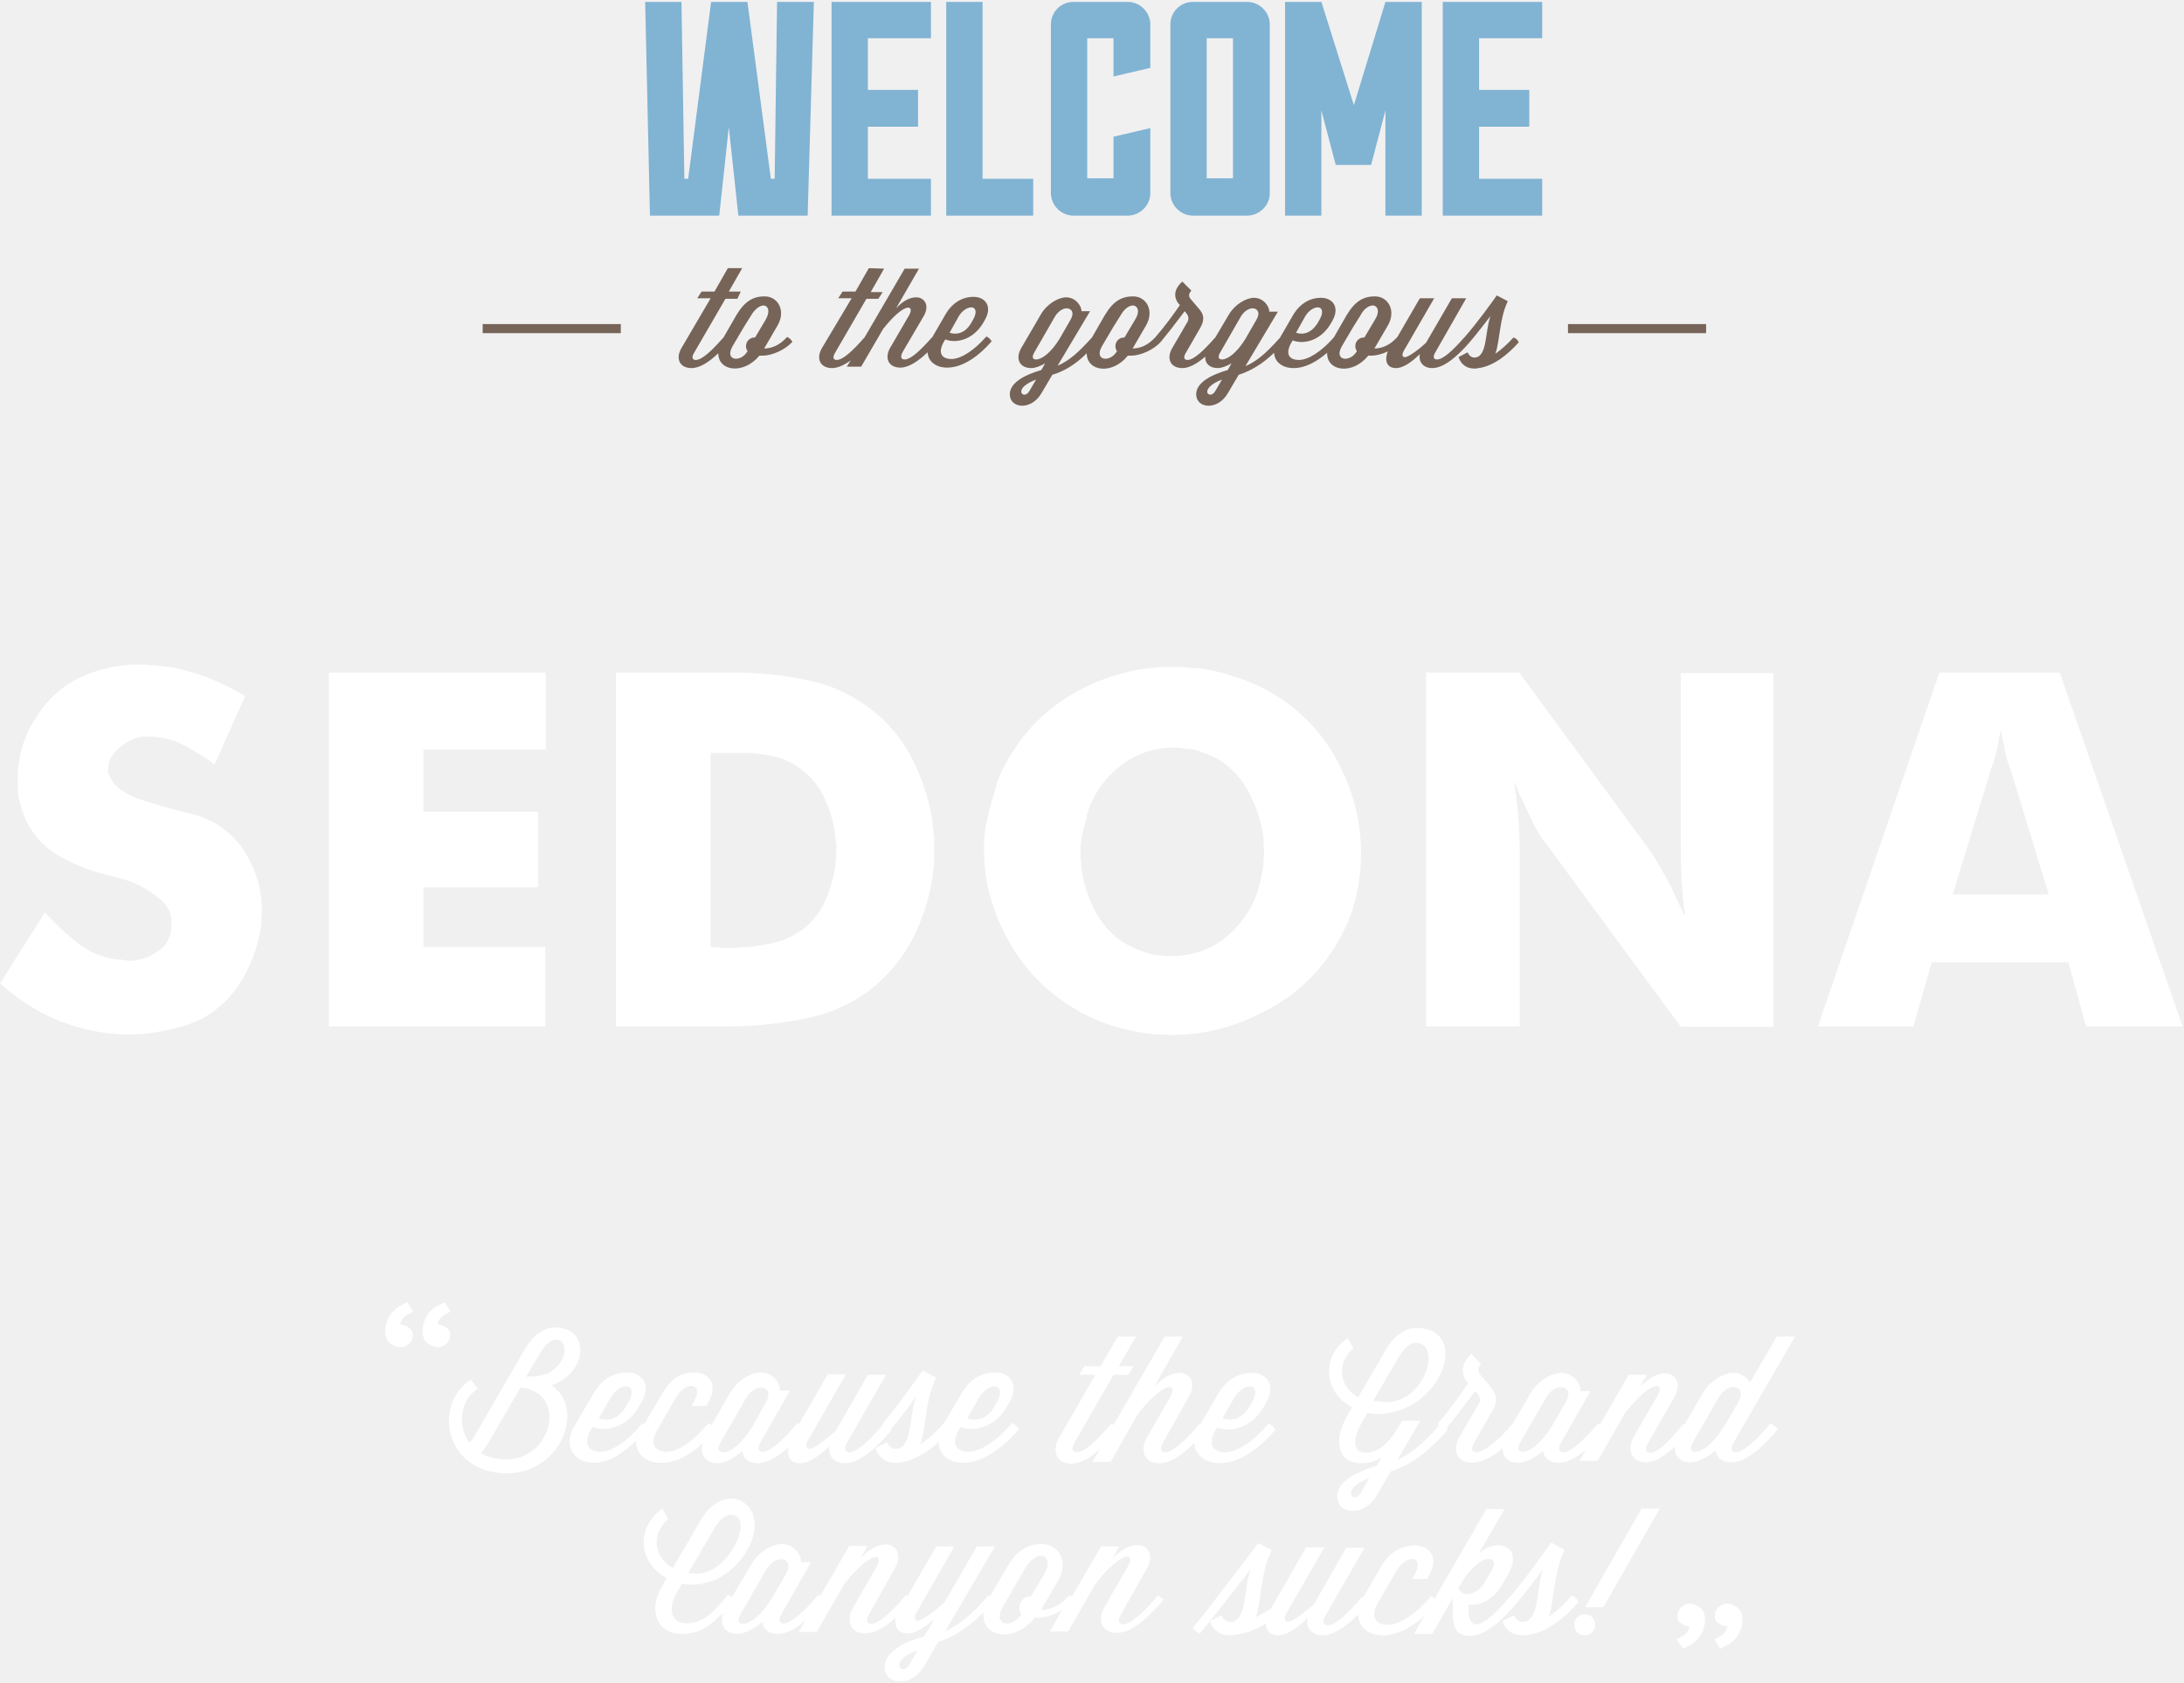
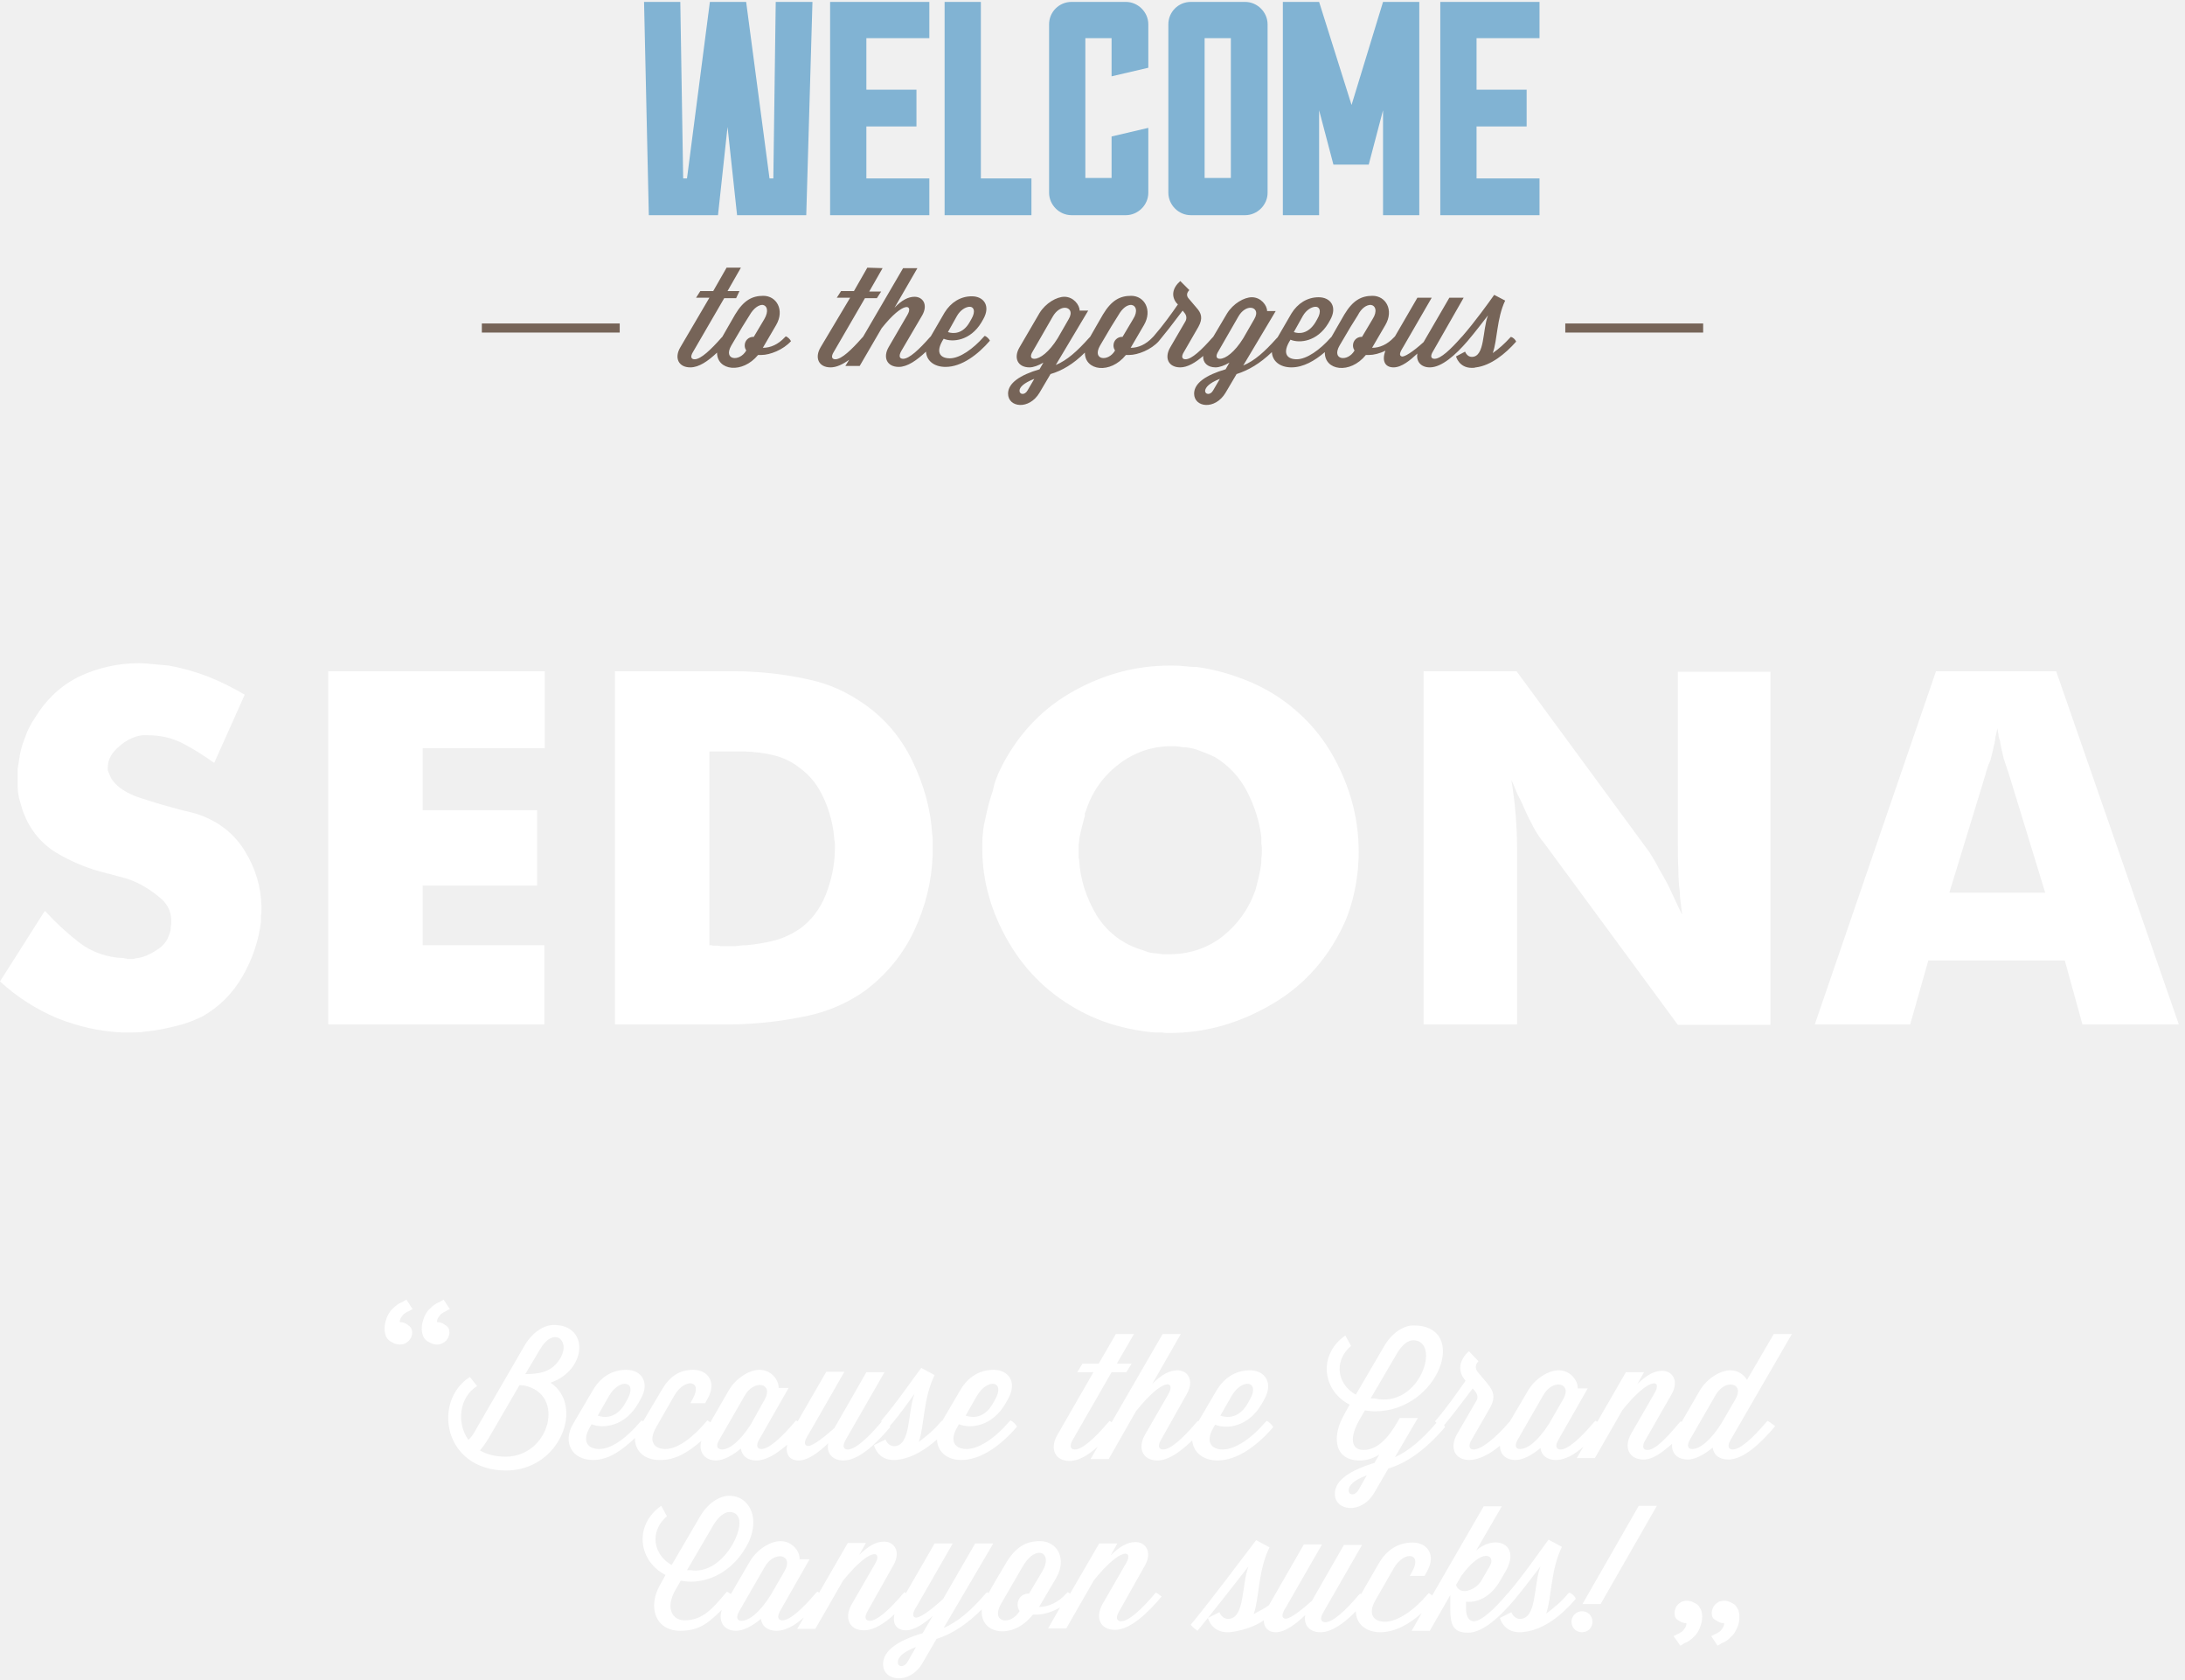
- <svg xmlns="http://www.w3.org/2000/svg" width="457" height="352" viewBox="0 0 457 352" fill="none">
+ <svg xmlns="http://www.w3.org/2000/svg" width="458" height="352" viewBox="0 0 458 352" fill="none">
  <path d="M152.3 56.1L149.5 61H146.8L145.9 62.4H148.7L142.6 72.8C141.3 75 142.2 77 144.7 77C146.5 77 148.4 75.7 150.3 73.9C150.3 77.7 155.6 78.4 158.9 74.4H159.6C161.4 74.4 164.2 73.3 165.8 71.5C165.6 71.1 165.1 70.6 164.7 70.5L164.5 70.7C163.1 72.2 161.5 72.9 159.9 72.9L162.7 68.1C164.5 65 162.8 62 160 62C157.7 62 155.9 62.9 154.1 65.9L152.6 68.5L151.4 70.6L151.2 70.8C149 73.3 146.9 75.3 145.6 75.3C144.9 75.3 144.6 74.8 145.3 73.7L151.8 62.5H154.3L155 61H152.5L155.3 56.1H152.3ZM159.8 63.9C160.8 64 161.2 65.2 160.2 66.9L158 70.6H157.9C156.9 70.6 156.1 71.4 156.1 72.4C156.1 72.8 156.2 73.1 156.4 73.4V73.5C155 75.9 151.5 75.5 153.3 72.4L155.6 68.5L157.1 66.1C158 64.5 159.1 63.9 159.8 63.9ZM181.8 56.1L179 61H176.3L175.4 62.4H178.2L172 72.8C170.7 75 171.6 77 174.1 77C175.3 77 176.6 76.4 178 75.4L177.2 76.7H180.2L184.8 68.8C189.4 63 191.5 63.8 190.2 66L186.3 72.7C185 74.9 185.9 76.9 188.4 76.9C190.2 76.9 192.2 75.5 194.1 73.7C194.2 75.6 195.8 76.9 198.2 76.9C201.6 76.9 205 74.3 207.5 71.4C207.3 71 206.8 70.5 206.4 70.4L206.2 70.6C204 73.1 201.2 75.1 199.1 75.1C197.2 75.1 196.1 74 197.5 71.5L197.8 71C199.7 71.8 203.4 71.4 205.7 67.6L206.1 66.9C207.7 64.1 206.2 62.1 203.7 62.1C201.3 62.1 199.3 63.4 198 65.5L195.1 70.5L194.9 70.7C192.7 73.2 190.6 75.2 189.3 75.2C188.6 75.2 188.3 74.7 188.9 73.6L193.3 66.1C194.6 63.8 193.4 62.2 191.7 62.2C190.4 62.2 189 62.9 187.5 64.5L192.3 56.2H189.3L180.9 70.6L180.7 70.8C178.5 73.3 176.4 75.3 175.1 75.3C174.4 75.3 174.1 74.8 174.8 73.7L181.3 62.5H183.8L184.7 61.1H182.2L185 56.2L181.8 56.1ZM203.1 64.3C204.1 64.2 204.6 65.2 203.6 66.9L203.2 67.6C201.8 70 199.8 70 198.7 69.6L200.6 66.2C201.3 65 202.3 64.4 203.1 64.3ZM247.4 58.9C245.7 60.4 245.5 62.1 246.6 63.5L246.9 63.8C245.6 65.7 243.8 68.2 241.8 70.5L241.6 70.7C240.2 72.2 238.6 72.9 237 72.9L239.8 68.1C241.6 65 239.9 62 237.1 62C234.8 62 233 62.9 231.2 65.9L229.7 68.5L228.5 70.6L228.3 70.8C225.8 73.6 223.7 75.5 221.3 76.5L228.1 65.1H226.3C226.3 63.9 225 62.2 223.1 62.2C221.5 62.2 219.2 63.5 217.9 65.6L213.7 72.8C212.4 75 213.3 77 215.8 77C216.6 77 217.7 76.6 218.7 76L217.9 77.4C213.8 78.6 211.3 80.3 211.3 82.5C211.3 85.4 215.7 86 217.9 82.3L220.2 78.4C222.6 77.7 225 76.3 227.4 73.9C227.4 77.7 232.7 78.5 236 74.4H236.7C238.5 74.4 241.3 73.3 242.9 71.5C244.3 69.8 245.5 68.3 247.9 65.1L248.3 65.6C248.7 66.1 248.8 66.7 248.5 67.3L245.3 72.8C244 75 244.9 77 247.4 77C248.9 77 250.6 76 252.2 74.6C252.1 76 253.1 77 254.8 77C255.6 77 256.7 76.6 257.7 76L256.9 77.4C252.8 78.6 250.3 80.3 250.3 82.5C250.3 85.4 254.7 86 256.9 82.3L259.2 78.4C261.7 77.6 264.1 76.2 266.6 73.8C266.7 75.7 268.3 77 270.7 77C273.2 77 275.6 75.6 277.7 73.8C277.6 77.7 283 78.5 286.3 74.4H287C287.9 74.4 289.2 74.1 290.4 73.5C289.6 75.6 290.3 77 292.1 77C293.8 77 295.6 75.5 297.1 74.1C296.8 75.7 297.8 77 299.7 77C302.2 77 305.1 74.4 307.6 71.5C309.3 69.5 310.8 67.5 311.9 66.1C310.7 69.2 311.3 74.8 308.5 74.8C307.5 74.8 307.1 73.7 307.1 73.7L305.2 74.7C305.2 74.7 305.8 77.1 308.5 77.1C308.8 77.1 309.1 77.1 309.3 77H309.4C312.5 76.6 315.5 74.2 317.8 71.6C317.6 71.1 317.1 70.7 316.7 70.6L316.5 70.8C315.4 72 314.2 73.1 312.9 74C313.9 71.2 313.7 66.8 315.5 63L313.2 61.8C312 63.5 309.2 67.4 306.5 70.5L306.3 70.7C304.1 73.2 302 75.2 300.7 75.2C300 75.2 299.7 74.7 300.4 73.6L306.8 62.4H303.8L298.4 71.7C296.1 73.8 294.3 74.9 293.8 74.7C293 74.4 293.8 73.3 294.2 72.6L300.1 62.4H297.1L292.4 70.5L292.2 70.7C290.8 72.2 289.2 72.9 287.6 72.9L290.4 68.1C292.2 65 290.5 62 287.7 62C285.4 62 283.6 62.9 281.8 65.9L280.3 68.5L279.1 70.6L278.9 70.8C276.7 73.3 273.9 75.3 271.8 75.3C269.9 75.3 268.8 74.2 270.2 71.7L270.5 71.2C272.4 72 276.1 71.6 278.4 67.8L278.8 67.1C280.4 64.3 278.9 62.3 276.4 62.3C274 62.3 272 63.6 270.7 65.7L267.8 70.7L267.6 70.9C265.1 73.7 263 75.6 260.6 76.6L267.4 65.2H265.6C265.6 64 264.3 62.3 262.4 62.3C260.8 62.3 258.5 63.6 257.2 65.7L254.3 70.6L254.1 70.8C251.9 73.3 249.8 75.3 248.5 75.3C247.8 75.3 247.5 74.8 248.2 73.7L251.2 68.5C252.2 66.7 251.8 65.6 250.8 64.5L249.1 62.5C248.7 62 248.7 61.4 249.3 60.8L247.4 58.9ZM237.1 63.9C238.1 64 238.6 65.2 237.5 66.9L235.3 70.6H235.2C234.2 70.6 233.4 71.4 233.4 72.4C233.4 72.8 233.5 73.1 233.7 73.4V73.5C232.3 75.9 228.8 75.5 230.6 72.4L232.9 68.5L234.4 66.1C235.3 64.5 236.3 63.9 237.1 63.9ZM287.3 63.9C288.3 64 288.8 65.2 287.7 66.9L285.5 70.6H285.4C284.4 70.6 283.6 71.4 283.6 72.4C283.6 72.8 283.7 73.1 283.9 73.4V73.5C282.5 75.9 279 75.5 280.8 72.4L283.1 68.5L284.6 66.1C285.4 64.5 286.5 63.9 287.3 63.9ZM275.6 64.3C276.6 64.2 277.1 65.2 276.1 66.9L275.7 67.6C274.2 70 272.3 70 271.2 69.6L273.1 66.2C273.8 65 274.8 64.4 275.6 64.3ZM223.2 64.5C224.2 64.5 224.9 65.4 224 66.9L221.7 70.9C219.9 73.8 218 75.2 216.8 75.2C216.1 75.2 215.8 74.7 216.5 73.6L220.7 66.3C221.4 65.1 222.4 64.5 223.2 64.5ZM262.1 64.5C263.1 64.5 263.8 65.4 262.9 66.9L260.6 70.9C258.8 73.8 256.9 75.2 255.7 75.2C255 75.2 254.7 74.7 255.4 73.6L259.6 66.3C260.3 65.1 261.3 64.5 262.1 64.5ZM216.8 79.4L215.4 81.8C214.8 82.9 213.7 82.7 213.7 81.9C213.7 81.2 214.5 80.3 216.8 79.4ZM255.7 79.4L254.3 81.8C253.7 82.9 252.6 82.7 252.6 81.9C252.7 81.2 253.4 80.3 255.7 79.4ZM101 67.8H129.9V69.7H101V67.8ZM328.1 67.8H357V69.7H328.1V67.8Z" fill="#766458" />
  <path d="M322.7 37.4V45.1H301.9V0.4H322.7V8H309.5V18.8H320V26.5H309.5V37.4H322.7ZM289.9 0.4H297.5V45.1H289.9V23.1L286.9 34.5H279.5L276.5 23.1V45.1H268.9V0.4H276.5L283.3 22L289.9 0.4ZM258 8H252.5V37.3H258V8ZM261 0.4C263.5 0.4 265.7 2.5 265.7 5.1V40.4C265.7 43 263.5 45.1 261 45.1H249.6C247 45.1 244.9 42.9 244.9 40.4V5.1C244.9 2.5 247 0.4 249.6 0.4H261ZM233 28.6L240.7 26.8V40.4C240.7 43 238.5 45.1 236 45.1H224.6C222 45.1 219.9 42.9 219.9 40.4V5.1C219.9 2.5 222 0.4 224.6 0.4H236C238.5 0.4 240.7 2.5 240.7 5.1V14.2L233 16V8H227.5V37.3H233V28.6ZM216.2 37.4V45.1H198V0.4H205.6V37.4H216.2ZM194.8 37.4V45.1H174V0.4H194.8V8H181.6V18.8H192.1V26.5H181.6V37.4H194.8ZM162.6 0.4H170.3L169 45.1H154.5L152.5 26.6L150.5 45.1H136L135 0.4H142.6L143.2 37.4H144L148.8 0.4H156.4L161.3 37.4H162.1L162.6 0.4Z" fill="#81B3D3" />
  <path d="M380.4 214.7L405.8 140.7H431L456.7 214.7H436.5L432.8 201.3H404.2L400.4 214.7H380.4ZM416.1 162.6L408.6 187.1H428.7L421.2 162.6C420.8 161.4 420.4 160.2 420 159C419.7 157.7 419.4 156.5 419.2 155.2C419 154.7 418.9 154.3 418.9 153.9C418.8 153.4 418.7 153 418.7 152.6C418.6 153 418.5 153.4 418.4 153.9C418.3 154.3 418.2 154.7 418.2 155.2C418.1 155.4 418.1 155.5 418.1 155.7C418.1 155.8 418.1 155.9 418 156C417.8 157.1 417.5 158.3 417.2 159.4C416.7 160.4 416.4 161.5 416.1 162.6ZM298.4 214.7V140.7H317.9L345.8 178.7C346.5 179.8 347.2 181 347.8 182.2C348.5 183.4 349.2 184.6 349.8 185.8L351.2 188.8C351.7 189.8 352.1 190.8 352.6 191.7C352.5 190.9 352.4 190.1 352.3 189.3C352.2 188.5 352.1 187.7 352.1 186.9C351.9 185.3 351.8 183.7 351.8 182.1C351.7 180.4 351.7 178.8 351.7 177.1V140.8H371.1V214.8H351.7L323.6 176.6C322.8 175.7 322.1 174.6 321.4 173.3C320.7 172 320 170.6 319.4 169.2C319 168.2 318.5 167.3 318 166.3C317.6 165.4 317.3 164.4 316.8 163.5C317.2 165.9 317.5 168.3 317.7 170.8C317.9 173.3 318 175.8 318 178.2V214.7H298.4ZM210.4 159.8C214 153.2 218.9 148.2 225.3 144.7C231.7 141.2 238.3 139.5 245.2 139.5C246.1 139.5 247.1 139.5 248 139.6C249 139.7 250 139.8 250.9 139.8C253.8 140.2 256.6 140.9 259.4 141.9C262.3 142.9 265 144.2 267.5 145.8C273 149.4 277.3 154.1 280.3 160.1C283.3 166 284.8 172.1 284.8 178.6C284.8 179.4 284.8 180.2 284.7 181C284.7 181.8 284.6 182.5 284.5 183.3C284.3 185 284 186.6 283.6 188.2C283.2 189.8 282.7 191.3 282.1 192.8C278.8 200.3 273.8 206.2 266.9 210.3C260 214.4 252.8 216.5 245.2 216.5C244.7 216.5 244.1 216.5 243.6 216.4H242.1C239.4 216.2 236.8 215.7 234.2 215C231.6 214.3 229.1 213.3 226.8 212.1C220.3 208.7 215.2 203.9 211.5 197.6C207.8 191.3 205.9 184.7 205.9 177.9C205.9 176.9 205.9 175.9 206 174.9C206.1 173.9 206.2 172.8 206.5 171.8C206.9 169.8 207.4 167.7 208.1 165.8C208.5 163.6 209.4 161.7 210.4 159.8ZM263.2 186.4C263.4 185.6 263.6 184.8 263.8 184C264 183.1 264.2 182.3 264.3 181.4C264.4 180.9 264.4 180.3 264.4 179.8C264.5 179.3 264.5 178.8 264.5 178.3C264.5 177.8 264.5 177.4 264.4 176.9V175.5C264 172.2 263 169 261.4 165.9C259.8 162.8 257.5 160.4 254.7 158.7C253.9 158.3 253.2 158 252.4 157.7C251.6 157.4 250.9 157.1 250.1 156.9C249.3 156.7 248.6 156.6 247.8 156.6C247 156.4 246.3 156.4 245.5 156.4C241.6 156.4 237.9 157.6 234.6 160.1C231.3 162.6 228.9 165.9 227.6 170L227.4 170.5V171C227.2 171.7 227 172.5 226.8 173.2C226.6 173.9 226.5 174.6 226.3 175.4L226.1 177V179.4C226.1 179.6 226.1 179.9 226.2 180.2C226.4 184.3 227.7 188.2 229.9 191.9C232.2 195.5 235.4 197.9 239.4 199.1L240.8 199.6C241.3 199.7 241.8 199.8 242.3 199.8L243.7 200H245.1C249.2 200 252.9 198.8 256.1 196.4C259.4 193.8 261.8 190.5 263.2 186.4ZM181.1 207.8C177.5 210.3 173.5 212 169.3 212.9C165.1 213.8 160.7 214.4 156.4 214.6C155.2 214.7 153.9 214.7 152.7 214.7H128.9V140.7H154C155.2 140.7 156.4 140.7 157.6 140.8C161.8 141 165.9 141.6 169.9 142.5C174 143.4 177.8 145.2 181.2 147.6C185.5 150.6 188.9 154.6 191.3 159.6C193.7 164.6 195.1 169.7 195.4 174.9C195.5 175.4 195.5 175.8 195.5 176.3V179.2C195.3 184.7 194 190 191.6 195.1C189.2 200.2 185.6 204.5 181.1 207.8ZM148.7 198.1C148.9 198.1 149.2 198.1 149.4 198.2H150.2C150.5 198.2 150.8 198.2 151 198.3H154.1C155 198.2 155.8 198.1 156.5 198.1C158.5 197.9 160.5 197.6 162.4 197.1C164.3 196.6 166.1 195.7 167.6 194.7C170.1 192.9 171.9 190.5 173.1 187.5C174.3 184.4 175 181.2 175 177.9V177C175 176.7 175 176.4 174.9 176.1C174.7 173.2 174 170.3 172.8 167.6C171.6 164.8 169.9 162.6 167.7 161C166.1 159.7 164.2 158.8 162.2 158.3C160.2 157.8 158.2 157.6 156.2 157.5H148.7V198.1ZM68.8 214.7V140.7H114.2V156.8H88.6V169.8H112.6V185.6H88.6V198.1H114.1V214.7H68.8ZM9.4 190.9C9.5 191 9.5 191.1 9.5 191.1C9.6 191.1 9.7 191.1 9.7 191.2C11.8 193.5 14.2 195.7 16.8 197.7C19.4 199.6 22.5 200.7 25.9 200.8C26 200.8 26.1 200.8 26.1 200.9H26.4C26.5 200.9 26.6 200.9 26.6 201H27.9C28.3 200.9 28.6 200.8 28.9 200.8C30.1 200.6 31.3 200.1 32.4 199.4C33.6 198.7 34.5 197.9 35.1 196.8L35.3 196.3L35.5 195.8C35.7 195.3 35.8 194.8 35.8 194.3C35.9 193.8 35.9 193.4 35.9 193C35.9 190.9 35 189.2 33.1 187.8C31.4 186.4 29.4 185.2 27.3 184.4C26.5 184.1 25.7 183.9 24.9 183.7C24.2 183.5 23.4 183.3 22.7 183.1H22.5C22.4 183 22.3 183 22.3 183C18.5 182.1 14.9 180.6 11.6 178.6C8.3 176.5 6 173.5 4.7 169.7C4.5 168.9 4.2 168.1 4 167.3C3.8 166.4 3.7 165.5 3.7 164.6C3.7 164.5 3.7 164.2 3.7 164V161.2C3.8 160.6 3.9 160 4 159.3C4.2 157.7 4.6 156.2 5.2 154.7C5.7 153.2 6.4 151.8 7.3 150.5C9.8 146.4 13 143.5 16.8 141.7C20.7 139.9 24.9 139 29.1 139C30.1 139 31.1 139.1 32.1 139.2C33.2 139.3 34.3 139.4 35.4 139.5C38.2 140 41 140.8 43.6 141.8C46.4 142.9 48.9 144.2 51.3 145.6L44.9 159.9C42.8 158.4 40.6 157 38.3 155.8C36 154.6 33.5 154.1 30.8 154.1H29.9C28.1 154.3 26.5 155.1 24.9 156.5C23.4 157.8 22.6 159.2 22.6 160.8V161.5C22.7 161.7 22.8 162 22.9 162.2C23.1 162.7 23.3 163.2 23.7 163.7C24.1 164.2 24.5 164.6 25 165C25.9 165.7 27.1 166.4 28.7 167C30.3 167.5 32 168.1 33.8 168.6C35.3 169 36.7 169.4 38.1 169.8C39.5 170.1 40.7 170.4 41.6 170.7C45.9 172.2 49.2 174.8 51.4 178.5C53.6 182.1 54.7 185.9 54.8 189.9V190.5C54.8 191 54.8 191.4 54.7 191.9V193.2C54.2 197.2 52.9 201.1 50.8 204.7C48.7 208.3 45.9 211.1 42.3 213.1C41 213.7 39.6 214.3 38.2 214.7C36.8 215.1 35.4 215.4 34 215.7C32.9 215.9 31.7 216.1 30.5 216.2C29.4 216.4 28.3 216.4 27.1 216.4H25.7C21.1 216.2 16.5 215.2 12 213.4C7.5 211.5 3.5 208.9 0 205.7L9.4 190.9ZM351 338C351 337.7 351.1 337.4 351.2 337.1C351.3 336.8 351.5 336.5 351.7 336.3C351.9 336.1 352.2 335.9 352.5 335.7C352.8 335.6 353.2 335.5 353.6 335.5C354.1 335.5 354.5 335.6 354.9 335.8C355.3 336 355.7 336.2 356 336.5C356.2 336.8 356.4 337.1 356.6 337.5C356.7 337.9 356.8 338.3 356.8 338.8C356.8 339.7 356.6 340.4 356.3 341.2C356 341.9 355.6 342.6 355 343.1C354.7 343.4 354.5 343.6 354.2 343.8C353.9 344 353.6 344.2 353.3 344.3C353 344.4 352.8 344.6 352.6 344.7C352.5 344.8 352.4 344.8 352.2 344.9L350.8 342.9C351 342.8 351.3 342.7 351.6 342.5C351.9 342.4 352.2 342.2 352.5 342C352.8 341.8 353 341.5 353.2 341.2C353.4 340.9 353.5 340.6 353.5 340.2C352.9 340.2 352.3 340 351.8 339.6C351.2 339.3 351 338.8 351 338ZM358.8 338C358.8 337.7 358.9 337.4 359 337.1C359.1 336.8 359.3 336.5 359.5 336.3C359.7 336.1 360 335.9 360.3 335.7C360.6 335.6 361 335.5 361.4 335.5C361.9 335.5 362.3 335.6 362.7 335.8C363.1 336 363.5 336.2 363.8 336.5C364 336.8 364.2 337.1 364.4 337.5C364.5 337.9 364.6 338.3 364.6 338.8C364.6 339.6 364.5 340.4 364.1 341.2C363.8 341.9 363.4 342.6 362.8 343.1C362.5 343.4 362.3 343.6 362 343.8C361.7 344 361.4 344.2 361.1 344.3C360.8 344.4 360.6 344.6 360.4 344.7C360.3 344.8 360.2 344.8 360 344.9L358.7 342.9C358.9 342.8 359.2 342.7 359.5 342.5C359.8 342.4 360.1 342.2 360.4 342C360.7 341.8 360.9 341.5 361.1 341.2C361.3 340.9 361.4 340.6 361.4 340.2C360.8 340.2 360.2 340 359.7 339.6C359 339.3 358.8 338.8 358.8 338ZM94.2 279.3C94.2 279.6 94.1 279.9 94 280.2C93.9 280.5 93.7 280.8 93.5 281C93 281.5 92.3 281.8 91.6 281.8C91.2 281.8 90.7 281.7 90.3 281.5C89.9 281.3 89.5 281.1 89.2 280.8C88.9 280.5 88.7 280.1 88.6 279.8C88.5 279.4 88.4 279 88.4 278.5C88.4 277.6 88.6 276.9 88.9 276.1C89.2 275.4 89.6 274.7 90.2 274.2C90.5 273.9 90.7 273.7 91 273.5C91.3 273.3 91.6 273.1 91.9 273C92.2 272.9 92.4 272.7 92.6 272.6C92.8 272.5 92.9 272.5 93 272.4L94.3 274.4C94 274.5 93.7 274.6 93.5 274.8C93.2 274.9 92.9 275.1 92.6 275.3C92.3 275.5 92.1 275.8 91.9 276.1C91.7 276.4 91.6 276.7 91.6 277.1C92.3 277.1 92.8 277.3 93.3 277.7C94 278.1 94.2 278.6 94.2 279.3ZM86.4 279.3C86.4 279.9 86.2 280.5 85.7 281C85.5 281.2 85.2 281.4 84.9 281.6C84.6 281.7 84.2 281.8 83.8 281.8C83.4 281.8 82.9 281.7 82.5 281.5C82.1 281.3 81.7 281.1 81.4 280.8C81.1 280.5 80.9 280.1 80.8 279.8C80.7 279.4 80.6 279 80.6 278.5C80.6 277.6 80.8 276.9 81.1 276.1C81.4 275.4 81.8 274.7 82.4 274.2C82.6 274 82.9 273.7 83.2 273.5C83.5 273.3 83.8 273.1 84.1 273C84.4 272.9 84.6 272.7 84.8 272.6C85 272.5 85.1 272.5 85.2 272.4L86.5 274.4C86.3 274.5 86 274.6 85.7 274.8C85.4 274.9 85.1 275.1 84.8 275.3C84.5 275.5 84.3 275.8 84.1 276.1C83.9 276.4 83.8 276.7 83.8 277.1C84.5 277.1 85 277.3 85.5 277.7C86.1 278.1 86.4 278.6 86.4 279.3ZM331.7 336.2H335.5L347.3 315.6H343.5L331.7 336.2ZM331.6 337.7C330.4 337.7 329.4 338.7 329.4 339.9C329.4 341.1 330.3 342.1 331.6 342.1C332.8 342.1 333.8 341.2 333.8 339.9C333.8 338.6 332.8 337.7 331.6 337.7ZM305.2 332.2L306.3 330.3C310.7 324.2 313.6 325.9 312.3 328.2L310.5 331.3C309.4 333.2 306 334.6 305.2 332.2ZM330.3 335.1C330.1 334.5 329.4 333.9 328.9 333.8L328.6 334.1C327.3 335.7 325.7 337 324.1 338.2C325.3 334.6 325 329.1 327.4 324.2L324.6 322.7C323 324.8 319.6 329.8 316.2 333.8L315.9 334.1C313.2 337.3 310.5 339.8 308.9 339.8C308.1 339.8 307.3 339 307.3 337.3V335.7C310 336 312.8 334.3 314.5 331.2L315.5 329.5C319 323.5 313.3 321.5 309.4 325L314.8 315.7H311L300.2 334.4C300 334.2 299.8 334.1 299.5 333.9L299.2 334.2C296.5 337.4 293 339.9 290.3 339.9C288 339.9 286.6 338.4 288.3 335.4L292.2 328.6C294.4 324.9 298.2 325.5 296 329.4L295.5 330.3H298.6L299.1 329.4C301.1 325.9 299.2 323.3 296.1 323.3C293 323.3 290.6 324.9 289 327.7L285.3 334.1C285.2 334.1 285.1 334 285.1 334L284.8 334.3C282.1 337.5 279.4 340 277.8 340C277 340 276.5 339.4 277.4 337.9L285.5 323.8H281.7L275 335.5C272.1 338.1 269.9 339.6 269.2 339.2C268.3 338.8 269.2 337.4 269.7 336.6L277.1 323.7H273.3L266 336.4C265.2 337.1 263.6 337.8 262.8 338.3C264 334.7 263.7 329.2 266.1 324.3L263.3 322.8C261.7 324.9 253 336.5 249.6 340.5C249.9 341 250.5 341.4 251 341.8C253.1 339.3 260.3 330.1 261.7 328.3C260.2 332.2 261 339.3 257.4 339.3C256.1 339.3 255.6 337.9 255.6 337.9L253.2 339.1C253.2 339.1 253.9 342.1 257.3 342.1C257.7 342.1 258 342.1 258.4 342H258.5C260.4 341.7 263.1 340.9 264.9 339.6C264.9 341.1 265.8 342.1 267.4 342.1C269.5 342.1 271.8 340.2 273.6 338.5C273.2 340.5 274.4 342.1 276.8 342.1C279.1 342.1 281.8 340.2 284.2 337.7C284.2 340.2 286.2 342.1 289.3 342.1C292.4 342.1 295.4 340.4 298 338.1L295.9 341.8H299.7L304 334.3V337.3C304 340.5 304.6 342.2 307.7 342.2C310.8 342.2 314.4 338.9 317.5 335.2C319.6 332.7 321.5 330.1 322.9 328.3C321.4 332.2 322.2 339.3 318.6 339.3C317.3 339.3 316.8 337.9 316.8 337.9L314.4 339.1C314.4 339.1 315.1 342.1 318.5 342.1C318.9 342.1 319.2 342.1 319.6 342H319.7C323.7 341.5 327.5 338.4 330.3 335.1ZM215.7 334H215.5C214.3 334 213.3 335 213.3 336.3C213.3 336.8 213.4 337.2 213.7 337.6V337.7C211.9 340.7 207.6 340.2 209.8 336.2L212.7 331.2L214.5 328.1C217.2 323.6 220.8 325.4 218.5 329.3L215.7 334ZM190.3 348.2C189.5 349.6 188.2 349.4 188.2 348.4C188.2 347.4 189.1 346.3 192 345.2L190.3 348.2ZM161.5 334.4C159.2 338 157 339.7 155.4 339.7C154.6 339.7 154.1 339.1 155 337.6L160.3 328.4C162.3 324.9 166.4 325.8 164.5 329.2L161.5 334.4ZM149.5 319.7C150.6 317.8 151.9 316.9 152.9 316.9C154.3 316.9 155 317.8 155 319.2C155 322.7 150.6 330 144.8 329.1H144L149.5 319.7ZM242.3 333.8L242 334.1C239.3 337.3 236.6 339.8 235 339.8C234.2 339.8 233.7 339.2 234.6 337.7L240 328.1C241.6 325.2 240.1 323.2 238 323.2C236.4 323.2 234.7 324.1 232.8 326L234.2 323.5H230.4L224.3 334C224.1 333.9 224 333.8 223.8 333.7L223.5 334C221.8 335.9 219.7 336.8 217.8 336.8L221.4 330.7C223.7 326.7 221.6 323 218 323C215.1 323 212.8 324.2 210.7 327.9L208.8 331.1L207.2 333.9C207.1 333.8 207 333.8 206.9 333.7L206.6 334C203.5 337.6 200.8 339.9 197.8 341.2L208.2 323.5H204.4L197.7 335.1C194.8 337.8 192.5 339.3 191.8 339C190.9 338.6 191.8 337.2 192.3 336.4L199.7 323.5H195.9L189.9 333.9C189.8 333.8 189.7 333.8 189.6 333.7L189.3 334C186.6 337.2 183.9 339.7 182.3 339.7C181.5 339.7 181 339.1 181.9 337.6L187.3 328C188.9 325.1 187.4 323.1 185.3 323.1C183.7 323.1 182 324 180.1 325.9L181.5 323.4H177.7L171.7 333.8C171.6 333.7 171.5 333.7 171.3 333.6L171 333.9C168.3 337.1 165.6 339.6 164 339.6C163.2 339.6 162.7 339 163.6 337.5L169.7 326.8H167.6C167.7 325.2 166.1 323 163.6 323C161.6 323 158.7 324.6 157.1 327.4L153.2 334.1C152.9 333.9 152.6 333.7 152.4 333.6L152.1 333.9C149.4 337.1 147.3 339.6 143.5 339.6C140.9 339.6 139.4 337 141.6 333.2L142.7 331.3C143.4 331.4 144.1 331.5 144.8 331.5C148.8 331.5 153.4 329.4 156.4 324.2C157.5 322.3 157.9 320.6 157.9 319.1C157.9 315.7 155.7 313.5 152.9 313.5C150.8 313.5 148.4 315 146.7 317.9L140.8 328C138.6 326.8 137.4 324.7 137.4 322.6C137.4 320.9 138.2 319.1 139.8 317.8L138.6 315.6C135.9 317.5 134.7 320.1 134.7 322.6C134.7 325.6 136.4 328.5 139.5 330.1L138.4 332.1C135.7 336.7 137.3 341.8 142.6 341.8C146.8 341.8 148.7 339.9 151.3 337.4C150.5 339.8 151.7 341.8 154.3 341.8C155.8 341.8 157.7 340.8 159.5 339.3C159.7 340.8 160.8 341.8 162.8 341.8C164.6 341.8 166.6 340.7 168.5 339L167.1 341.4H170.9L176.7 331.3C182.5 324.1 185.1 325 183.4 327.8L178.5 336.3C176.9 339.1 178 341.7 181.1 341.7C183.1 341.7 185.4 340.3 187.5 338.3C187 340.4 188 341.7 189.9 341.7C191.7 341.7 193.8 340.2 195.5 338.7L193.4 342.3C188.3 343.8 185.1 345.9 185.1 348.8C185.1 352.4 190.7 353.2 193.4 348.5L196.3 343.5C199.5 342.5 202.6 340.5 205.8 337.3C205.3 342.6 212.3 343.8 216.5 338.4H217.3C218.7 338.4 220.5 337.9 222.2 336.9L219.7 341.3H223.5L229.3 331.2C235.1 324 237.7 324.9 236 327.7L231.1 336.2C229.5 339 230.6 341.6 233.7 341.6C236.8 341.6 240.4 338.3 243.5 334.6C243.4 334.6 242.8 334 242.3 333.8ZM360.9 298.2C358.6 301.9 356.3 303.7 354.7 303.7C353.9 303.7 353.4 303.1 354.3 301.6L359.6 292.4C361.6 288.9 365.7 289.8 363.8 293.2L360.9 298.2ZM324.7 298.4C322.4 302 320.2 303.7 318.6 303.7C317.8 303.7 317.3 303.1 318.2 301.6L323.5 292.4C325.5 288.9 329.6 289.8 327.7 293.2L324.7 298.4ZM284.8 312.2C284 313.6 282.7 313.4 282.7 312.4C282.7 311.4 283.6 310.3 286.5 309.2L284.8 312.2ZM292.8 283.7C293.9 281.8 295.2 280.9 296.2 280.9C302.2 280.9 297.7 295.3 288.1 293.1H287.3L292.8 283.7ZM370.5 297.8L370.2 298.1C367.5 301.3 364.8 303.8 363.2 303.8C362.4 303.8 361.9 303.2 362.8 301.7L375.6 279.6H371.8L366.2 289.2C365.5 288.1 364.3 287.2 362.7 287.2C360.7 287.2 357.8 288.8 356.2 291.6L352.5 298C352.4 298 352.3 297.9 352.3 297.9L352 298.2C349.3 301.4 347 303.9 345.3 303.9C344.5 303.9 344 303.3 344.9 301.8L350.4 292.2C352 289.3 350.5 287.3 348.4 287.3C346.8 287.3 345.1 288.2 343.2 290.1L344.6 287.6H340.8L334.8 298C334.7 297.9 334.6 297.9 334.4 297.8L334.1 298.1C331.4 301.3 328.7 303.8 327.1 303.8C326.3 303.8 325.8 303.2 326.7 301.7L332.8 291H330.7C330.8 289.4 329.2 287.2 326.7 287.2C324.7 287.2 321.8 288.8 320.2 291.6L316.5 297.9L316.3 298.1C313.6 301.3 310.5 303.8 308.9 303.8C308.1 303.8 307.6 303.2 308.5 301.7L312.3 295.1C313.6 292.8 313 291.5 311.8 290L309.7 287.5C309.2 286.8 309.2 286 309.9 285.3L307.9 283.2C305.8 285.1 305.6 287.3 306.9 289L307.2 289.4C305.5 291.8 303.3 295 300.8 297.9C300.9 298 301 298.1 301.1 298.2C298 301.8 295.3 304.1 292.4 305.4L297.2 297.2H293.4L293 297.9C291 301.4 288.7 303.9 285.8 303.9C283.2 303.9 282.8 301.3 285 297.5L286.1 295.6C286.8 295.7 287.5 295.8 288.2 295.8C301.6 295.8 308.1 277.8 296.3 277.8C294.2 277.8 291.8 279.3 290.1 282.2L284.2 292.3C282 291.1 280.8 289 280.8 286.9C280.8 285.2 281.6 283.4 283.2 282.1L282 279.9C279.3 281.8 278.1 284.4 278.1 286.9C278.1 289.9 279.8 292.8 282.9 294.4L281.8 296.4C279.1 301 279.6 306.1 285 306.1C286.6 306.1 287.9 305.6 289.1 304.9L288.1 306.6C283 308.2 279.8 310.2 279.8 313.1C279.8 316.7 285.4 317.5 288.1 312.8L291 307.8C294.9 306.6 298.8 303.9 302.9 299.1C302.8 299 302.8 298.9 302.7 298.7C304.4 296.7 305.8 294.8 308.7 291L309.2 291.6C309.7 292.2 309.9 293 309.4 293.7L305.4 300.6C303.8 303.4 304.9 306 308 306C309.9 306 312.3 304.8 314.4 303C314.4 304.7 315.5 306 317.7 306C319.2 306 321.1 305 322.9 303.5C323.1 305 324.2 306 326.2 306C328 306 330 304.9 331.9 303.2L330.5 305.6H334.3L340.1 295.5C345.9 288.3 348.5 289.2 346.8 292L341.9 300.5C340.3 303.3 341.4 305.9 344.5 305.9C346.5 305.9 348.3 304.5 350.5 302.6C350.3 304.5 351.5 305.9 353.8 305.9C355.3 305.9 357.2 304.9 359 303.4C359.2 304.9 360.3 305.9 362.3 305.9C365.4 305.9 369 302.6 372.1 298.9C371.6 298.6 371 298 370.5 297.8ZM258.2 292.5C260.4 288.8 264.2 289.4 262 293.3L261.5 294.2C259.7 297.3 257.2 297.2 255.8 296.7L258.2 292.5ZM255.2 306.1C259.5 306.1 263.7 302.8 266.9 299.1C266.6 298.6 266 298 265.5 297.8L265.2 298.1C262.5 301.3 259 303.8 256.3 303.8C254 303.8 252.6 302.3 254.3 299.3L254.7 298.6C257.1 299.6 261.7 299.1 264.5 294.2L265 293.3C267 289.8 265.1 287.2 262 287.2C259 287.2 256.5 288.8 254.9 291.6L251.2 297.9C251.2 297.9 251.1 297.9 251.1 297.8L250.8 298.1C248.1 301.3 245.4 303.8 243.8 303.8C243 303.8 242.5 303.2 243.4 301.7L248.8 292.1C250.4 289.2 248.9 287.2 246.8 287.2C245.2 287.2 243.4 288.1 241.5 290.1L247.5 279.6H243.7L233 298.1C232.9 298 232.7 297.9 232.6 297.8L232.3 298.1C229.6 301.3 226.9 303.8 225.3 303.8C224.5 303.8 224 303.2 224.9 301.7L233 287.6H236.1L237.2 285.8H234.1L237.7 279.6H233.9L230.3 285.8H226.9L225.8 287.6H229.2L221.6 300.8C220 303.6 221.1 306.2 224.2 306.2C226.1 306.2 228.1 305 230.1 303.2L228.6 305.8H232.4L238.1 295.8C243.9 288.5 246.5 289.4 244.9 292.2L240 300.7C238.4 303.5 239.5 306.1 242.6 306.1C244.9 306.1 247.4 304.3 249.9 301.9C250.1 304.3 252.1 306.1 255.2 306.1ZM127.7 292.5C129.9 288.8 133.7 289.4 131.5 293.3L131 294.2C129.2 297.3 126.7 297.2 125.3 296.7L127.7 292.5ZM150.8 301.7L156.1 292.5C158.1 289 162.2 289.9 160.3 293.3L157.4 298.5C155.1 302.1 152.9 303.8 151.3 303.8C150.4 303.7 149.9 303.2 150.8 301.7ZM204.8 292.5C207 288.8 210.8 289.4 208.6 293.3L208.1 294.2C206.3 297.3 203.9 297.2 202.4 296.7L204.8 292.5ZM147 302C146.4 304.2 147.6 306.1 150.1 306.1C151.6 306.1 153.5 305.1 155.3 303.6C155.5 305.1 156.6 306.1 158.6 306.1C160.6 306.1 162.8 304.7 165 302.8C164.6 304.8 165.5 306.1 167.4 306.1C169.5 306.1 171.8 304.2 173.6 302.5C173.2 304.5 174.4 306.1 176.8 306.1C179.9 306.1 183.5 302.8 186.6 299.1C186.6 299.1 186.5 299 186.5 298.9C188.6 296.5 190.4 293.9 191.7 292.1C190.2 296 191 303.1 187.4 303.1C186.1 303.1 185.6 301.7 185.6 301.7L183.2 302.9C183.2 302.9 183.9 306 187.3 306C187.7 306 188 306 188.4 305.9H188.5C191.3 305.5 194 303.8 196.4 301.7C196.5 304.2 198.4 306 201.5 306C205.8 306 210 302.7 213.2 299C212.9 298.5 212.3 297.9 211.8 297.7L211.5 298C208.8 301.2 205.3 303.7 202.6 303.7C200.3 303.7 198.9 302.2 200.6 299.2L201 298.5C203.4 299.5 208 299 210.8 294.1L211.3 293.2C213.3 289.7 211.4 287.1 208.3 287.1C205.2 287.1 202.8 288.7 201.2 291.5L197.5 297.8H197.4L197.1 298.1C195.8 299.7 194.2 301 192.6 302.2C193.8 298.6 193.5 293.1 195.9 288.2L193.1 286.7C191.5 288.8 188.1 293.8 184.7 297.8L184.8 297.9L184.7 298.1C182 301.3 179.3 303.8 177.7 303.8C176.9 303.8 176.4 303.2 177.3 301.7L185.4 287.6H181.6L174.9 299.3C172 301.9 169.8 303.4 169.1 303C168.2 302.6 169.1 301.2 169.6 300.4L177 287.5H173.2L167.2 297.9C167.1 297.8 167 297.8 166.9 297.7L166.6 298C163.9 301.2 161.2 303.7 159.6 303.7C158.8 303.7 158.3 303.1 159.2 301.6L165.3 290.9H163.2C163.3 289.3 161.7 287.1 159.2 287.1C157.2 287.1 154.3 288.7 152.7 291.5L148.9 298.1C148.7 298 148.5 297.8 148.3 297.7L148 298C145.3 301.2 142.1 303.7 139.5 303.7C137.2 303.7 135.8 302.2 137.5 299.2L141.4 292.4C143.6 288.7 147.4 289.3 145.2 293.2L144.7 294.1H147.8L148.3 293.2C150.3 289.7 148.4 287.1 145.3 287.1C142.2 287.1 140.2 288.7 138.6 291.5L134.8 297.9C134.7 297.8 134.6 297.8 134.5 297.7L134.2 298C131.5 301.2 128.3 303.7 125.6 303.7C123.3 303.7 121.9 302.2 123.6 299.2L124 298.5C126.4 299.5 131 299 133.8 294.1L134.3 293.2C136.3 289.7 134.4 287.1 131.3 287.1C128.2 287.1 125.8 288.7 124.2 291.5L120.2 298.3C117.8 302.3 119.9 306 124.3 306C127.6 306 130.3 304 133.1 301.4C133 304 135 306 138.2 306C141.6 306.1 144.3 304.3 147 302ZM110.1 288L113.2 282.8C116 278 119.5 280.8 117.6 284.4C116.1 287.1 114 288 110.1 288ZM106 305.3C103.7 305.3 102 304.8 100.6 304C101.3 303.2 101.9 302.3 102.5 301.3L108.9 290.3L109.9 290.4C118.7 292.2 115.2 305.3 106 305.3ZM115.4 289.8C123 287.2 123.6 277.7 116.1 277.7C114 277.7 111.6 279.2 109.9 282.1L99.7 299.7C99.3 300.5 98.8 301.2 98.2 301.8C95.6 298.2 96.3 292.8 100 290.5L98.5 288.6C90.6 293.6 92.9 308.2 106.1 308.2C117.4 308.2 122.6 294.6 115.4 289.8Z" fill="white" />
</svg>
